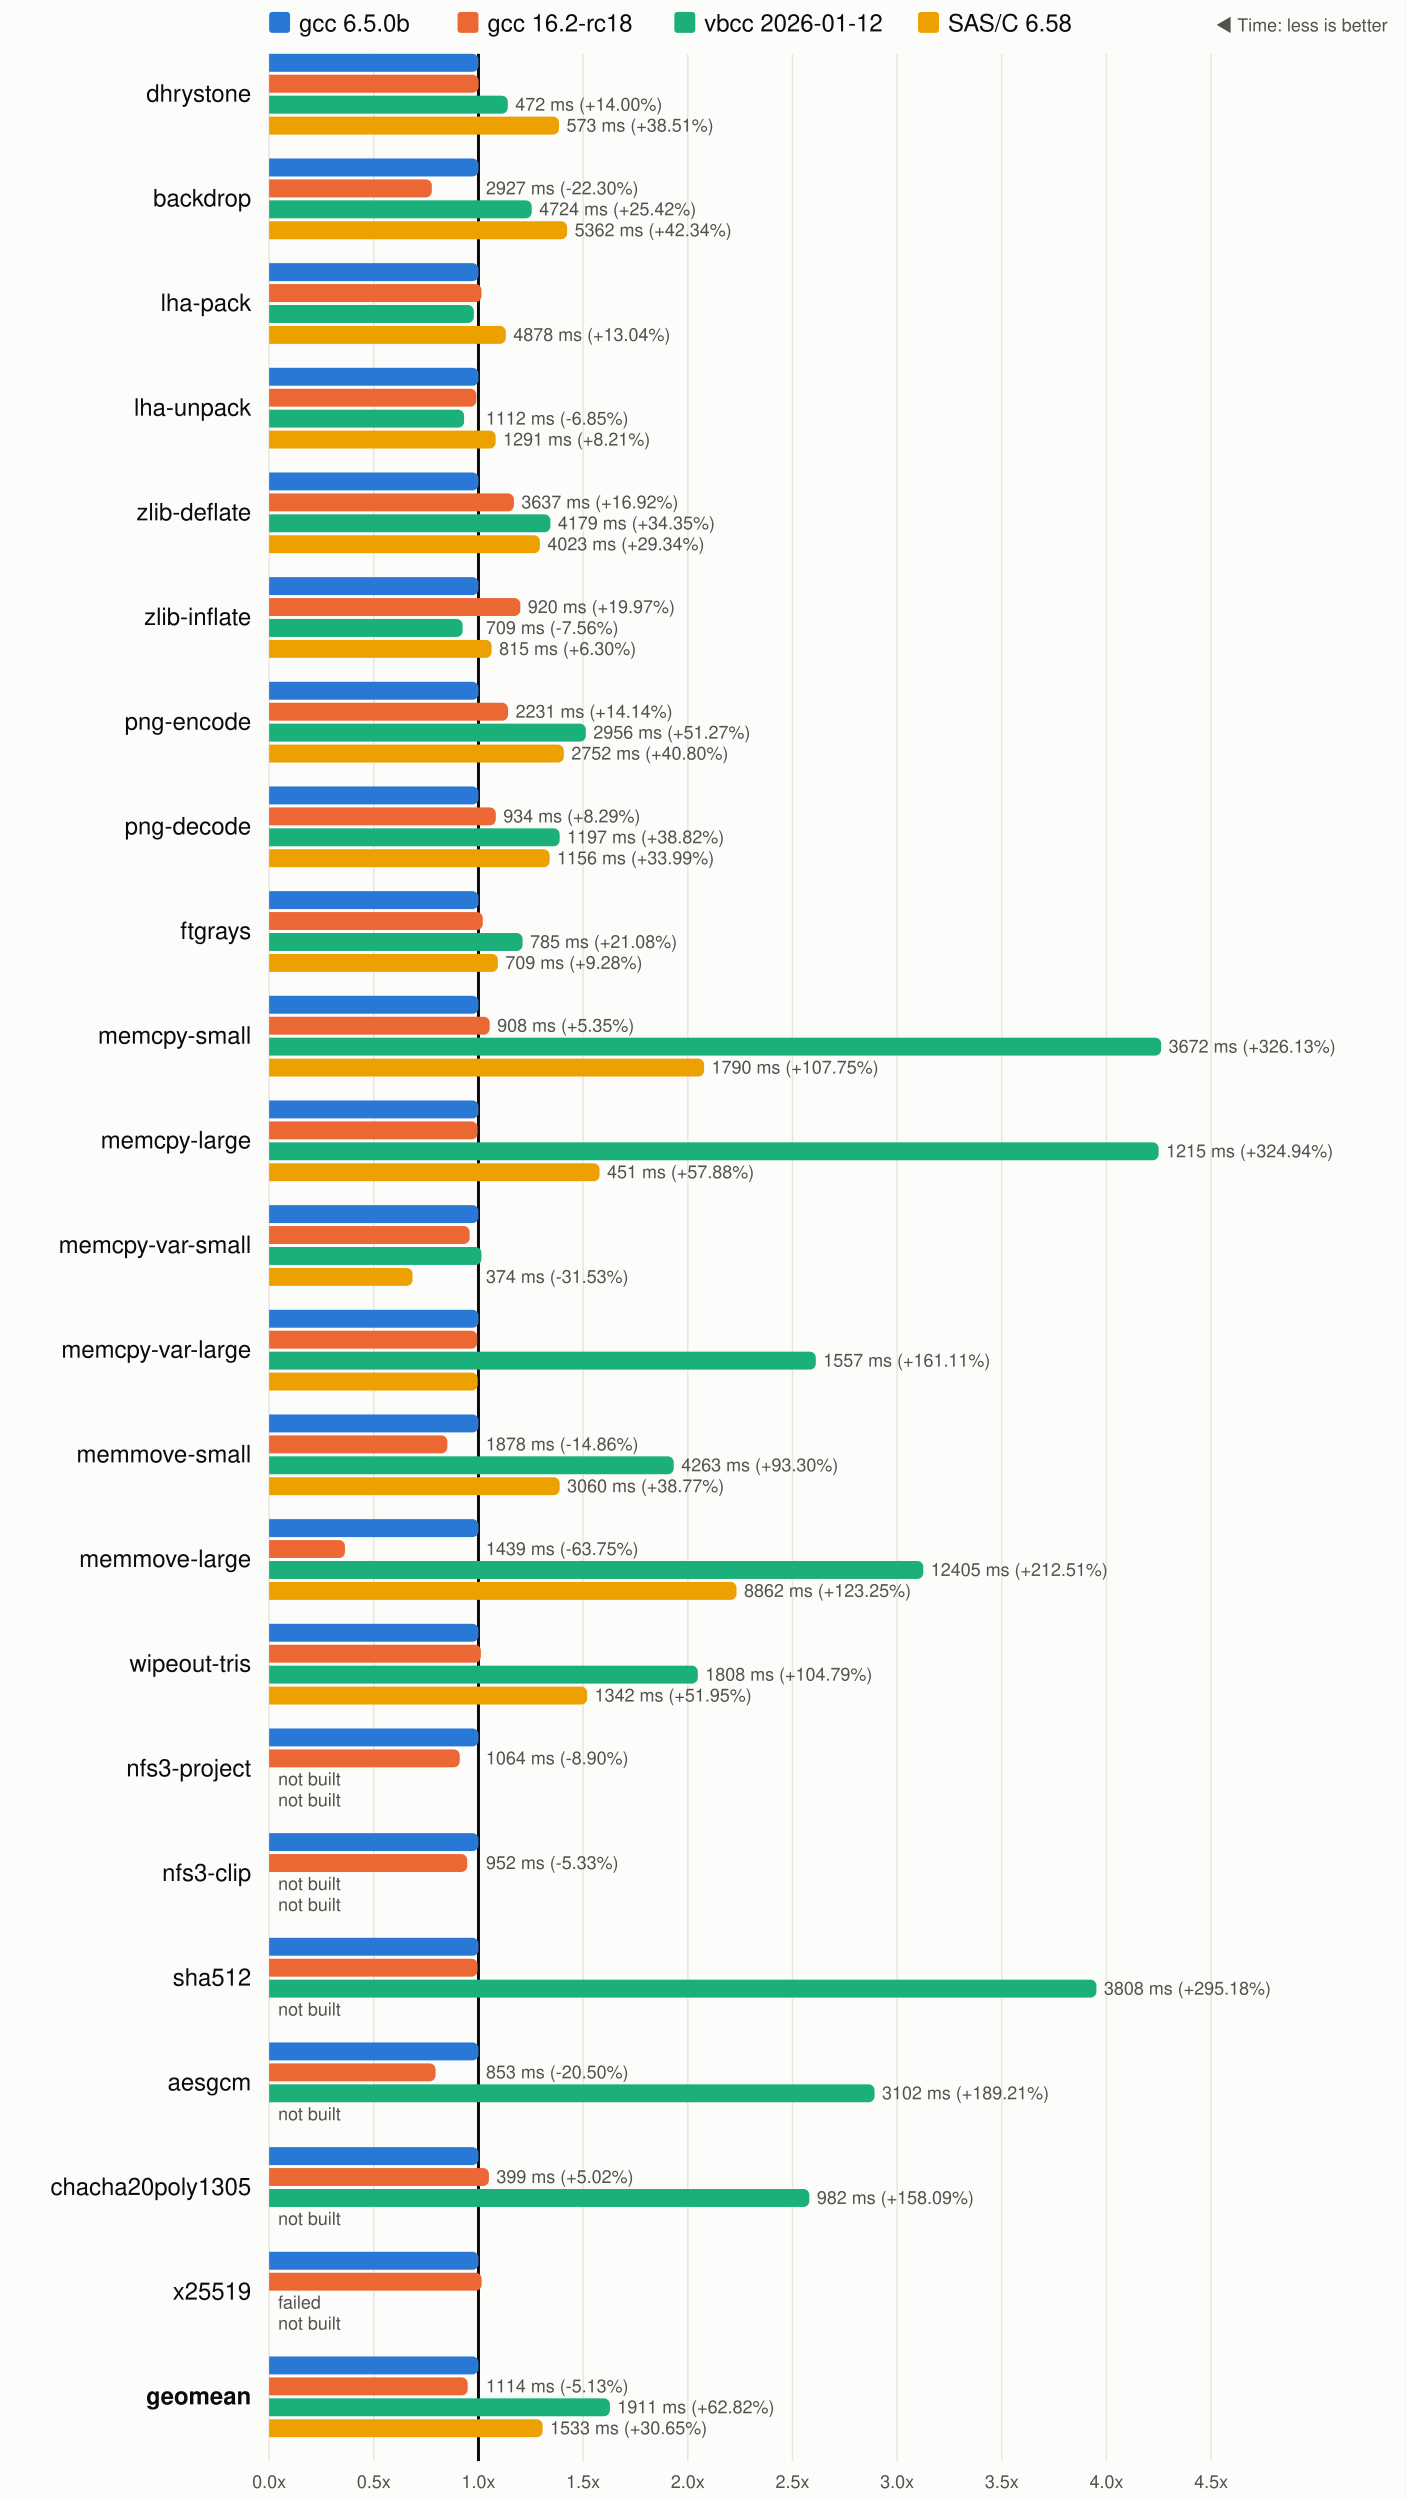
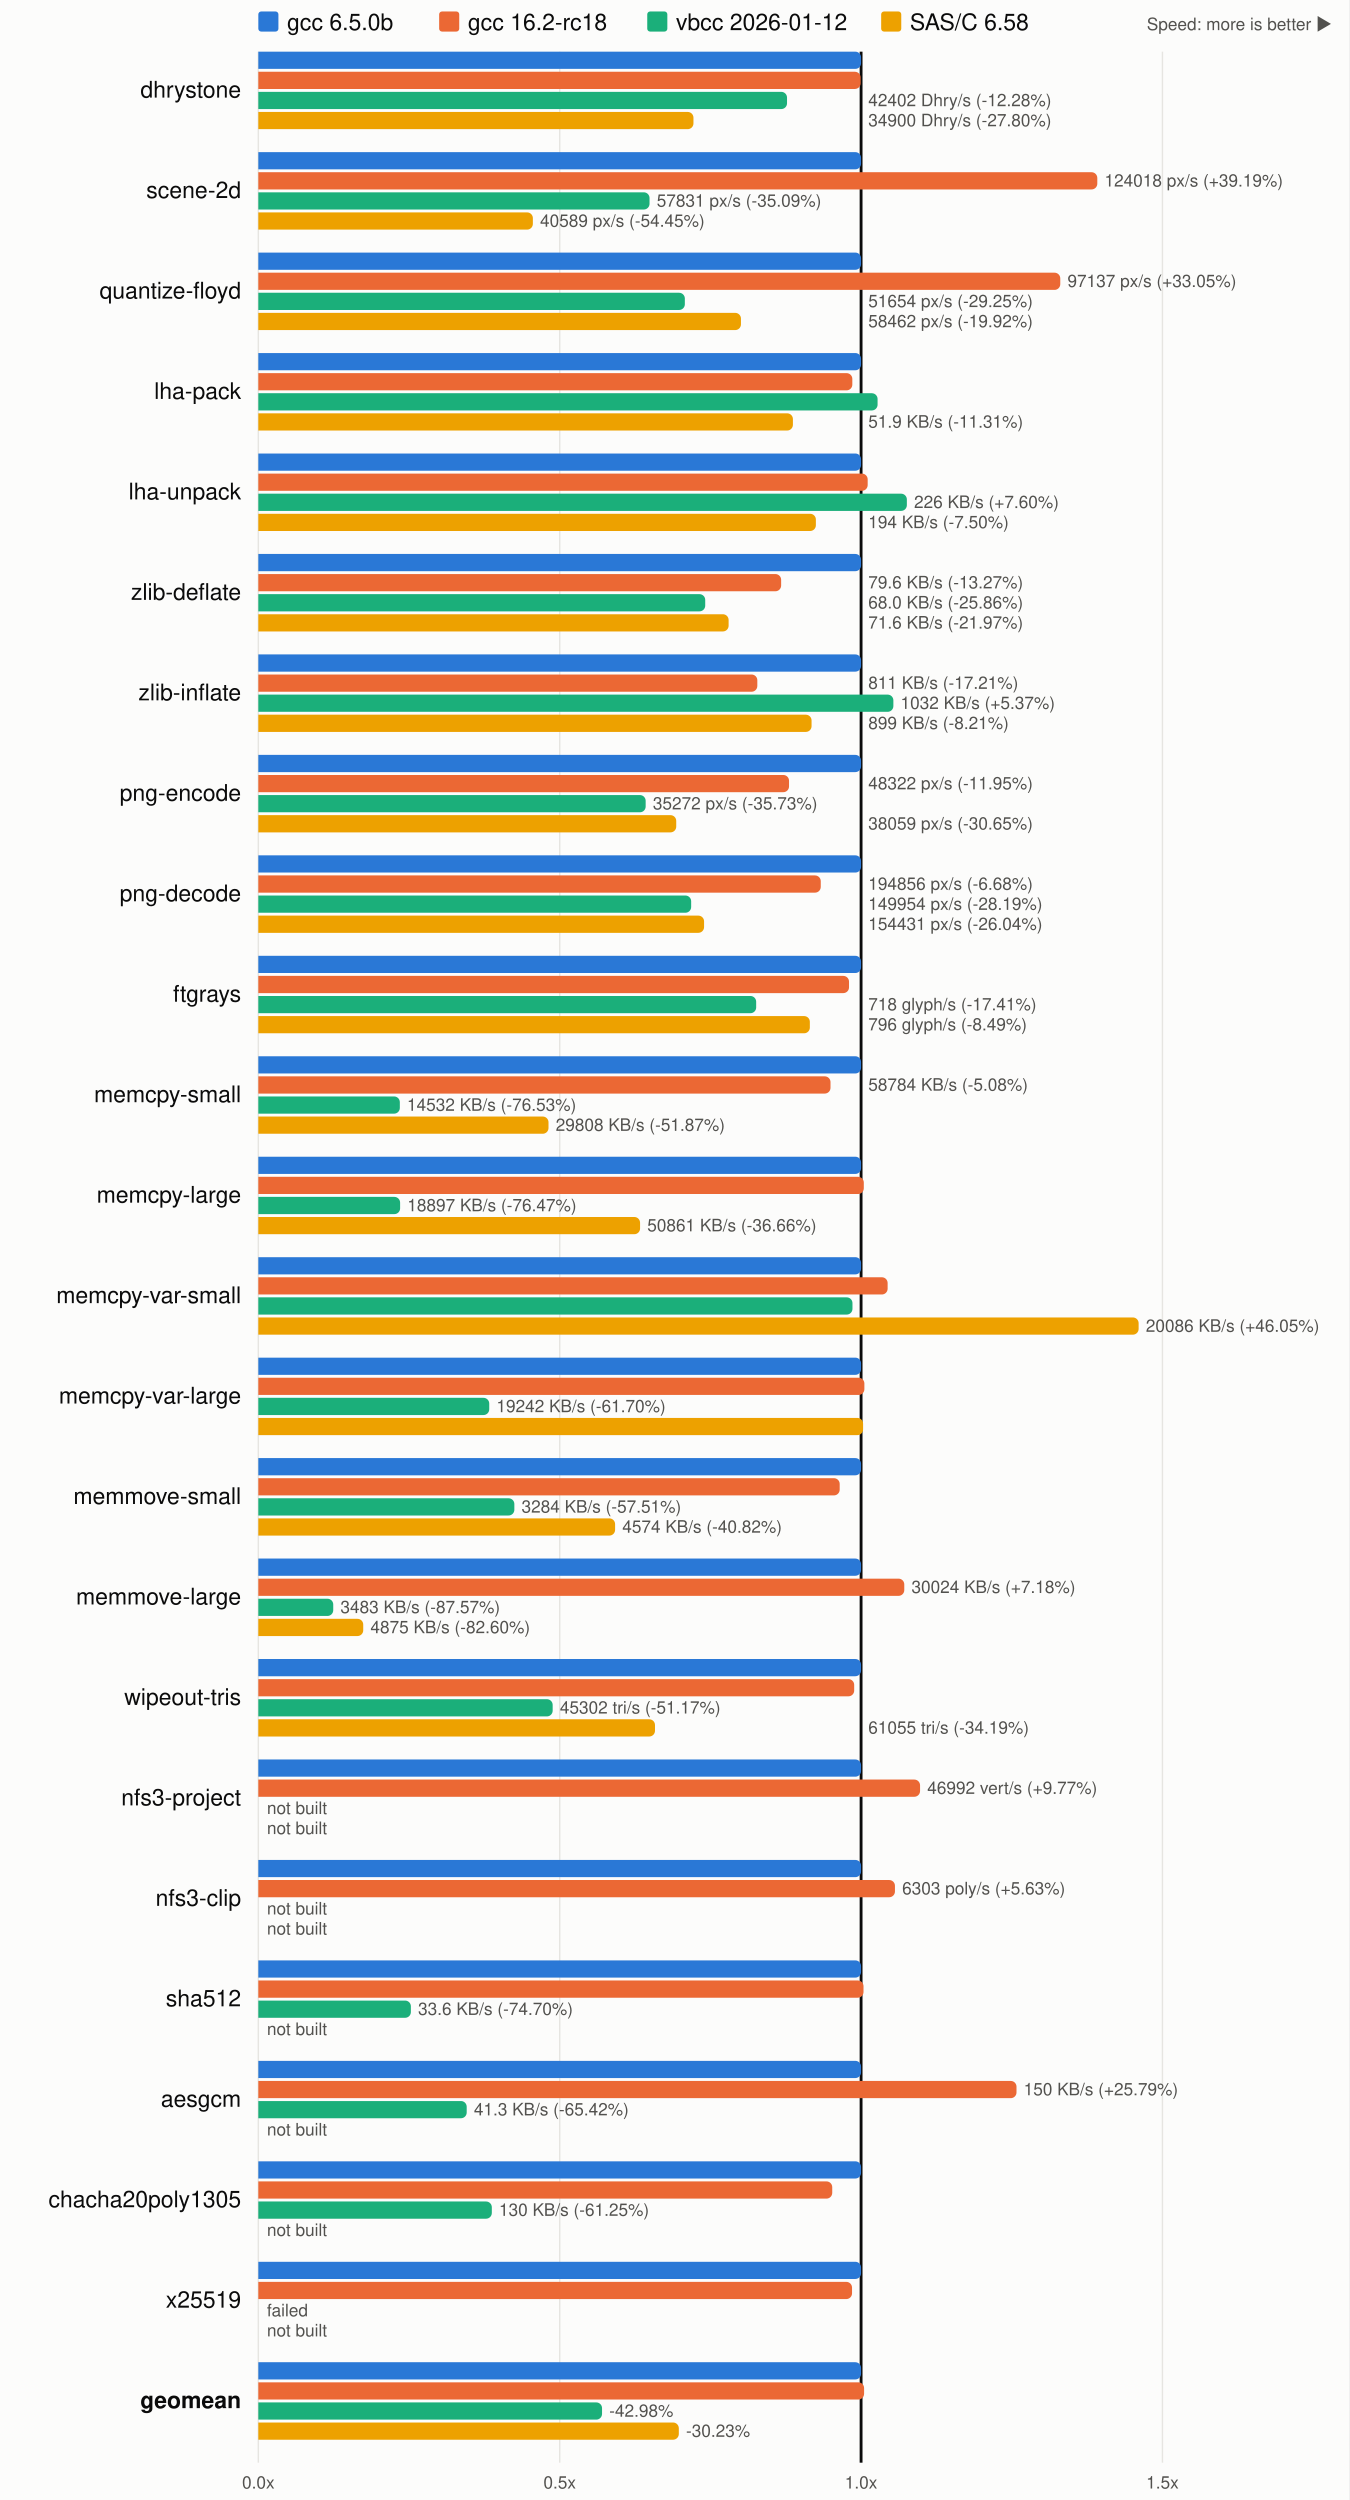
- <svg xmlns="http://www.w3.org/2000/svg" width="940" height="1672" viewBox="0 0 940 1672" role="img" aria-label="m68k compilers on benchwork-040, time relative to gcc 6.5.0b">
+ <svg xmlns="http://www.w3.org/2000/svg" width="940" height="1742" viewBox="0 0 940 1742" role="img" aria-label="m68k compilers on benchwork-040, speed relative to gcc 6.5.0b">
  <style>.t{font-family:system-ui,-apple-system,'Segoe UI',Helvetica,Arial,sans-serif;font-size:12px;fill:#0b0b0b}.t.muted{fill:#52514e}.t.big{font-size:16px}.t.name{font-weight:600}.t.axis{fill:#52514e;font-size:12px}.grid{stroke:#e6e5e1;stroke-width:1}.ref{stroke:#0b0b0b;stroke-width:2}.bg{fill:#fcfcfb}.ring{stroke:#fcfcfb;stroke-width:2}.dot{fill:#0b0b0b}.s0{fill:#2a78d6}.k0{stroke:#2a78d6}.s1{fill:#eb6834}.k1{stroke:#eb6834}.s2{fill:#1baf7a}.k2{stroke:#1baf7a}.s3{fill:#eda100}.k3{stroke:#eda100}@media(prefers-color-scheme:dark){.t{fill:#ffffff}.t.muted{fill:#c3c2b7}.t.axis{fill:#c3c2b7}.grid{stroke:#333331}.ref{stroke:#ffffff}.bg{fill:#1a1a19}.ring{stroke:#1a1a19}.dot{fill:#ffffff}.s0{fill:#3987e5}.k0{stroke:#3987e5}.s1{fill:#d95926}.k1{stroke:#d95926}.s2{fill:#199e70}.k2{stroke:#199e70}.s3{fill:#c98500}.k3{stroke:#c98500}}</style>
-   <rect class="bg" width="940" height="1672" />
-   <text class="t muted" x="928" y="21" text-anchor="end">◀ Time: less is better</text>
+   <rect class="bg" width="940" height="1742" />
+   <text class="t muted" x="928" y="21" text-anchor="end">Speed: more is better ▶</text>
  <rect class="s0" x="180" y="8" width="14" height="14" rx="2" />
  <text class="t big" x="200" y="21">gcc 6.5.0b</text>
  <rect class="s1" x="306" y="8" width="14" height="14" rx="2" />
  <text class="t big" x="326" y="21">gcc 16.2-rc18</text>
  <rect class="s2" x="451" y="8" width="14" height="14" rx="2" />
  <text class="t big" x="471" y="21">vbcc 2026-01-12</text>
  <rect class="s3" x="614" y="8" width="14" height="14" rx="2" />
  <text class="t big" x="634" y="21">SAS/C 6.58</text>
-   <line class="grid" x1="180.0" y1="36" x2="180.0" y2="1646" />
-   <text class="t axis" x="180.0" y="1664" text-anchor="middle">0.0x</text>
-   <line class="grid" x1="250.0" y1="36" x2="250.0" y2="1646" />
-   <text class="t axis" x="250.0" y="1664" text-anchor="middle">0.5x</text>
-   <line class="ref" x1="320.0" y1="36" x2="320.0" y2="1646" />
-   <text class="t axis" x="320.0" y="1664" text-anchor="middle">1.0x</text>
-   <line class="grid" x1="390.0" y1="36" x2="390.0" y2="1646" />
-   <text class="t axis" x="390.0" y="1664" text-anchor="middle">1.5x</text>
-   <line class="grid" x1="460.0" y1="36" x2="460.0" y2="1646" />
-   <text class="t axis" x="460.0" y="1664" text-anchor="middle">2.0x</text>
-   <line class="grid" x1="530.0" y1="36" x2="530.0" y2="1646" />
-   <text class="t axis" x="530.0" y="1664" text-anchor="middle">2.5x</text>
-   <line class="grid" x1="600.0" y1="36" x2="600.0" y2="1646" />
-   <text class="t axis" x="600.0" y="1664" text-anchor="middle">3.0x</text>
-   <line class="grid" x1="670.0" y1="36" x2="670.0" y2="1646" />
-   <text class="t axis" x="670.0" y="1664" text-anchor="middle">3.5x</text>
-   <line class="grid" x1="740.0" y1="36" x2="740.0" y2="1646" />
-   <text class="t axis" x="740.0" y="1664" text-anchor="middle">4.0x</text>
-   <line class="grid" x1="810.0" y1="36" x2="810.0" y2="1646" />
-   <text class="t axis" x="810.0" y="1664" text-anchor="middle">4.5x</text>
+   <line class="grid" x1="180.0" y1="36" x2="180.0" y2="1716" />
+   <text class="t axis" x="180.0" y="1734" text-anchor="middle">0.0x</text>
+   <line class="grid" x1="390.0" y1="36" x2="390.0" y2="1716" />
+   <text class="t axis" x="390.0" y="1734" text-anchor="middle">0.5x</text>
+   <line class="ref" x1="600.0" y1="36" x2="600.0" y2="1716" />
+   <text class="t axis" x="600.0" y="1734" text-anchor="middle">1.0x</text>
+   <line class="grid" x1="810.0" y1="36" x2="810.0" y2="1716" />
+   <text class="t axis" x="810.0" y="1734" text-anchor="middle">1.5x</text>
  <text class="t big" x="168" y="68.0" text-anchor="end">dhrystone</text>
-   <path class="s0" d="M180,36 h136.0 a4,4 0 0 1 4,4 v4 a4,4 0 0 1 -4,4 h-136.0 z" />
-   <path class="s1" d="M180,50 h136.1 a4,4 0 0 1 4,4 v4 a4,4 0 0 1 -4,4 h-136.1 z" />
-   <path class="s2" d="M180,64 h155.6 a4,4 0 0 1 4,4 v4 a4,4 0 0 1 -4,4 h-155.6 z" />
-   <text class="t muted" x="344.6" y="74">472 ms (+14.00%)</text>
-   <path class="s3" d="M180,78 h189.9 a4,4 0 0 1 4,4 v4 a4,4 0 0 1 -4,4 h-189.9 z" />
-   <text class="t muted" x="378.9" y="88">573 ms (+38.51%)</text>
-   <text class="t big" x="168" y="138.0" text-anchor="end">backdrop</text>
-   <path class="s0" d="M180,106 h136.0 a4,4 0 0 1 4,4 v4 a4,4 0 0 1 -4,4 h-136.0 z" />
-   <path class="s1" d="M180,120 h104.8 a4,4 0 0 1 4,4 v4 a4,4 0 0 1 -4,4 h-104.8 z" />
-   <text class="t muted" x="325.0" y="130">2927 ms (-22.30%)</text>
-   <path class="s2" d="M180,134 h171.6 a4,4 0 0 1 4,4 v4 a4,4 0 0 1 -4,4 h-171.6 z" />
-   <text class="t muted" x="360.6" y="144">4724 ms (+25.42%)</text>
-   <path class="s3" d="M180,148 h195.3 a4,4 0 0 1 4,4 v4 a4,4 0 0 1 -4,4 h-195.3 z" />
-   <text class="t muted" x="384.3" y="158">5362 ms (+42.34%)</text>
-   <text class="t big" x="168" y="208.0" text-anchor="end">lha-pack</text>
-   <path class="s0" d="M180,176 h136.0 a4,4 0 0 1 4,4 v4 a4,4 0 0 1 -4,4 h-136.0 z" />
-   <path class="s1" d="M180,190 h138.0 a4,4 0 0 1 4,4 v4 a4,4 0 0 1 -4,4 h-138.0 z" />
-   <path class="s2" d="M180,204 h132.9 a4,4 0 0 1 4,4 v4 a4,4 0 0 1 -4,4 h-132.9 z" />
-   <path class="s3" d="M180,218 h154.3 a4,4 0 0 1 4,4 v4 a4,4 0 0 1 -4,4 h-154.3 z" />
-   <text class="t muted" x="343.3" y="228">4878 ms (+13.04%)</text>
-   <text class="t big" x="168" y="278.0" text-anchor="end">lha-unpack</text>
-   <path class="s0" d="M180,246 h136.0 a4,4 0 0 1 4,4 v4 a4,4 0 0 1 -4,4 h-136.0 z" />
-   <path class="s1" d="M180,260 h134.6 a4,4 0 0 1 4,4 v4 a4,4 0 0 1 -4,4 h-134.6 z" />
-   <path class="s2" d="M180,274 h126.4 a4,4 0 0 1 4,4 v4 a4,4 0 0 1 -4,4 h-126.4 z" />
-   <text class="t muted" x="325.0" y="284">1112 ms (-6.85%)</text>
-   <path class="s3" d="M180,288 h147.5 a4,4 0 0 1 4,4 v4 a4,4 0 0 1 -4,4 h-147.5 z" />
-   <text class="t muted" x="336.5" y="298">1291 ms (+8.21%)</text>
-   <text class="t big" x="168" y="348.0" text-anchor="end">zlib-deflate</text>
-   <path class="s0" d="M180,316 h136.0 a4,4 0 0 1 4,4 v4 a4,4 0 0 1 -4,4 h-136.0 z" />
-   <path class="s1" d="M180,330 h159.7 a4,4 0 0 1 4,4 v4 a4,4 0 0 1 -4,4 h-159.7 z" />
-   <text class="t muted" x="348.7" y="340">3637 ms (+16.92%)</text>
-   <path class="s2" d="M180,344 h184.1 a4,4 0 0 1 4,4 v4 a4,4 0 0 1 -4,4 h-184.1 z" />
-   <text class="t muted" x="373.1" y="354">4179 ms (+34.35%)</text>
-   <path class="s3" d="M180,358 h177.1 a4,4 0 0 1 4,4 v4 a4,4 0 0 1 -4,4 h-177.1 z" />
-   <text class="t muted" x="366.1" y="368">4023 ms (+29.34%)</text>
-   <text class="t big" x="168" y="418.0" text-anchor="end">zlib-inflate</text>
-   <path class="s0" d="M180,386 h136.0 a4,4 0 0 1 4,4 v4 a4,4 0 0 1 -4,4 h-136.0 z" />
-   <path class="s1" d="M180,400 h164.0 a4,4 0 0 1 4,4 v4 a4,4 0 0 1 -4,4 h-164.0 z" />
-   <text class="t muted" x="353.0" y="410">920 ms (+19.97%)</text>
-   <path class="s2" d="M180,414 h125.4 a4,4 0 0 1 4,4 v4 a4,4 0 0 1 -4,4 h-125.4 z" />
-   <text class="t muted" x="325.0" y="424">709 ms (-7.56%)</text>
-   <path class="s3" d="M180,428 h144.8 a4,4 0 0 1 4,4 v4 a4,4 0 0 1 -4,4 h-144.8 z" />
-   <text class="t muted" x="333.8" y="438">815 ms (+6.30%)</text>
-   <text class="t big" x="168" y="488.0" text-anchor="end">png-encode</text>
-   <path class="s0" d="M180,456 h136.0 a4,4 0 0 1 4,4 v4 a4,4 0 0 1 -4,4 h-136.0 z" />
-   <path class="s1" d="M180,470 h155.8 a4,4 0 0 1 4,4 v4 a4,4 0 0 1 -4,4 h-155.8 z" />
-   <text class="t muted" x="344.8" y="480">2231 ms (+14.14%)</text>
-   <path class="s2" d="M180,484 h207.8 a4,4 0 0 1 4,4 v4 a4,4 0 0 1 -4,4 h-207.8 z" />
-   <text class="t muted" x="396.8" y="494">2956 ms (+51.27%)</text>
-   <path class="s3" d="M180,498 h193.1 a4,4 0 0 1 4,4 v4 a4,4 0 0 1 -4,4 h-193.1 z" />
-   <text class="t muted" x="382.1" y="508">2752 ms (+40.80%)</text>
-   <text class="t big" x="168" y="558.0" text-anchor="end">png-decode</text>
-   <path class="s0" d="M180,526 h136.0 a4,4 0 0 1 4,4 v4 a4,4 0 0 1 -4,4 h-136.0 z" />
-   <path class="s1" d="M180,540 h147.6 a4,4 0 0 1 4,4 v4 a4,4 0 0 1 -4,4 h-147.6 z" />
-   <text class="t muted" x="336.6" y="550">934 ms (+8.29%)</text>
-   <path class="s2" d="M180,554 h190.3 a4,4 0 0 1 4,4 v4 a4,4 0 0 1 -4,4 h-190.3 z" />
-   <text class="t muted" x="379.3" y="564">1197 ms (+38.82%)</text>
-   <path class="s3" d="M180,568 h183.6 a4,4 0 0 1 4,4 v4 a4,4 0 0 1 -4,4 h-183.6 z" />
-   <text class="t muted" x="372.6" y="578">1156 ms (+33.99%)</text>
-   <text class="t big" x="168" y="628.0" text-anchor="end">ftgrays</text>
-   <path class="s0" d="M180,596 h136.0 a4,4 0 0 1 4,4 v4 a4,4 0 0 1 -4,4 h-136.0 z" />
-   <path class="s1" d="M180,610 h138.9 a4,4 0 0 1 4,4 v4 a4,4 0 0 1 -4,4 h-138.9 z" />
-   <path class="s2" d="M180,624 h165.5 a4,4 0 0 1 4,4 v4 a4,4 0 0 1 -4,4 h-165.5 z" />
-   <text class="t muted" x="354.5" y="634">785 ms (+21.08%)</text>
-   <path class="s3" d="M180,638 h149.0 a4,4 0 0 1 4,4 v4 a4,4 0 0 1 -4,4 h-149.0 z" />
-   <text class="t muted" x="338.0" y="648">709 ms (+9.28%)</text>
-   <text class="t big" x="168" y="698.0" text-anchor="end">memcpy-small</text>
-   <path class="s0" d="M180,666 h136.0 a4,4 0 0 1 4,4 v4 a4,4 0 0 1 -4,4 h-136.0 z" />
-   <path class="s1" d="M180,680 h143.5 a4,4 0 0 1 4,4 v4 a4,4 0 0 1 -4,4 h-143.5 z" />
-   <text class="t muted" x="332.5" y="690">908 ms (+5.35%)</text>
-   <path class="s2" d="M180,694 h592.6 a4,4 0 0 1 4,4 v4 a4,4 0 0 1 -4,4 h-592.6 z" />
-   <text class="t muted" x="781.6" y="704">3672 ms (+326.13%)</text>
-   <path class="s3" d="M180,708 h286.9 a4,4 0 0 1 4,4 v4 a4,4 0 0 1 -4,4 h-286.9 z" />
-   <text class="t muted" x="475.9" y="718">1790 ms (+107.75%)</text>
-   <text class="t big" x="168" y="768.0" text-anchor="end">memcpy-large</text>
-   <path class="s0" d="M180,736 h136.0 a4,4 0 0 1 4,4 v4 a4,4 0 0 1 -4,4 h-136.0 z" />
-   <path class="s1" d="M180,750 h135.4 a4,4 0 0 1 4,4 v4 a4,4 0 0 1 -4,4 h-135.4 z" />
-   <path class="s2" d="M180,764 h590.9 a4,4 0 0 1 4,4 v4 a4,4 0 0 1 -4,4 h-590.9 z" />
-   <text class="t muted" x="779.9" y="774">1215 ms (+324.94%)</text>
-   <path class="s3" d="M180,778 h217.0 a4,4 0 0 1 4,4 v4 a4,4 0 0 1 -4,4 h-217.0 z" />
-   <text class="t muted" x="406.0" y="788">451 ms (+57.88%)</text>
-   <text class="t big" x="168" y="838.0" text-anchor="end">memcpy-var-small</text>
-   <path class="s0" d="M180,806 h136.0 a4,4 0 0 1 4,4 v4 a4,4 0 0 1 -4,4 h-136.0 z" />
-   <path class="s1" d="M180,820 h130.1 a4,4 0 0 1 4,4 v4 a4,4 0 0 1 -4,4 h-130.1 z" />
-   <path class="s2" d="M180,834 h138.0 a4,4 0 0 1 4,4 v4 a4,4 0 0 1 -4,4 h-138.0 z" />
-   <path class="s3" d="M180,848 h91.9 a4,4 0 0 1 4,4 v4 a4,4 0 0 1 -4,4 h-91.9 z" />
-   <text class="t muted" x="325.0" y="858">374 ms (-31.53%)</text>
-   <text class="t big" x="168" y="908.0" text-anchor="end">memcpy-var-large</text>
-   <path class="s0" d="M180,876 h136.0 a4,4 0 0 1 4,4 v4 a4,4 0 0 1 -4,4 h-136.0 z" />
-   <path class="s1" d="M180,890 h135.2 a4,4 0 0 1 4,4 v4 a4,4 0 0 1 -4,4 h-135.2 z" />
-   <path class="s2" d="M180,904 h361.6 a4,4 0 0 1 4,4 v4 a4,4 0 0 1 -4,4 h-361.6 z" />
-   <text class="t muted" x="550.6" y="914">1557 ms (+161.11%)</text>
-   <path class="s3" d="M180,918 h135.5 a4,4 0 0 1 4,4 v4 a4,4 0 0 1 -4,4 h-135.5 z" />
-   <text class="t big" x="168" y="978.0" text-anchor="end">memmove-small</text>
-   <path class="s0" d="M180,946 h136.0 a4,4 0 0 1 4,4 v4 a4,4 0 0 1 -4,4 h-136.0 z" />
-   <path class="s1" d="M180,960 h115.2 a4,4 0 0 1 4,4 v4 a4,4 0 0 1 -4,4 h-115.2 z" />
-   <text class="t muted" x="325.0" y="970">1878 ms (-14.86%)</text>
-   <path class="s2" d="M180,974 h266.6 a4,4 0 0 1 4,4 v4 a4,4 0 0 1 -4,4 h-266.6 z" />
-   <text class="t muted" x="455.6" y="984">4263 ms (+93.30%)</text>
-   <path class="s3" d="M180,988 h190.3 a4,4 0 0 1 4,4 v4 a4,4 0 0 1 -4,4 h-190.3 z" />
-   <text class="t muted" x="379.3" y="998">3060 ms (+38.77%)</text>
-   <text class="t big" x="168" y="1048.0" text-anchor="end">memmove-large</text>
-   <path class="s0" d="M180,1016 h136.0 a4,4 0 0 1 4,4 v4 a4,4 0 0 1 -4,4 h-136.0 z" />
-   <path class="s1" d="M180,1030 h46.7 a4,4 0 0 1 4,4 v4 a4,4 0 0 1 -4,4 h-46.7 z" />
-   <text class="t muted" x="325.0" y="1040">1439 ms (-63.75%)</text>
-   <path class="s2" d="M180,1044 h433.5 a4,4 0 0 1 4,4 v4 a4,4 0 0 1 -4,4 h-433.5 z" />
-   <text class="t muted" x="622.5" y="1054">12405 ms (+212.51%)</text>
-   <path class="s3" d="M180,1058 h308.6 a4,4 0 0 1 4,4 v4 a4,4 0 0 1 -4,4 h-308.6 z" />
-   <text class="t muted" x="497.6" y="1068">8862 ms (+123.25%)</text>
-   <text class="t big" x="168" y="1118.0" text-anchor="end">wipeout-tris</text>
-   <path class="s0" d="M180,1086 h136.0 a4,4 0 0 1 4,4 v4 a4,4 0 0 1 -4,4 h-136.0 z" />
-   <path class="s1" d="M180,1100 h137.6 a4,4 0 0 1 4,4 v4 a4,4 0 0 1 -4,4 h-137.6 z" />
-   <path class="s2" d="M180,1114 h282.7 a4,4 0 0 1 4,4 v4 a4,4 0 0 1 -4,4 h-282.7 z" />
-   <text class="t muted" x="471.7" y="1124">1808 ms (+104.79%)</text>
-   <path class="s3" d="M180,1128 h208.7 a4,4 0 0 1 4,4 v4 a4,4 0 0 1 -4,4 h-208.7 z" />
-   <text class="t muted" x="397.7" y="1138">1342 ms (+51.95%)</text>
-   <text class="t big" x="168" y="1188.0" text-anchor="end">nfs3-project</text>
-   <path class="s0" d="M180,1156 h136.0 a4,4 0 0 1 4,4 v4 a4,4 0 0 1 -4,4 h-136.0 z" />
-   <path class="s1" d="M180,1170 h123.5 a4,4 0 0 1 4,4 v4 a4,4 0 0 1 -4,4 h-123.5 z" />
-   <text class="t muted" x="325.0" y="1180">1064 ms (-8.90%)</text>
-   <text class="t muted" x="186" y="1194">not built</text>
-   <text class="t muted" x="186" y="1208">not built</text>
-   <text class="t big" x="168" y="1258.0" text-anchor="end">nfs3-clip</text>
-   <path class="s0" d="M180,1226 h136.0 a4,4 0 0 1 4,4 v4 a4,4 0 0 1 -4,4 h-136.0 z" />
-   <path class="s1" d="M180,1240 h128.5 a4,4 0 0 1 4,4 v4 a4,4 0 0 1 -4,4 h-128.5 z" />
-   <text class="t muted" x="325.0" y="1250">952 ms (-5.33%)</text>
+   <path class="s0" d="M180,36 h416.0 a4,4 0 0 1 4,4 v4 a4,4 0 0 1 -4,4 h-416.0 z" />
+   <path class="s1" d="M180,50 h415.7 a4,4 0 0 1 4,4 v4 a4,4 0 0 1 -4,4 h-415.7 z" />
+   <path class="s2" d="M180,64 h364.4 a4,4 0 0 1 4,4 v4 a4,4 0 0 1 -4,4 h-364.4 z" />
+   <text class="t muted" x="605.0" y="74">42402 Dhry/s (-12.28%)</text>
+   <path class="s3" d="M180,78 h299.2 a4,4 0 0 1 4,4 v4 a4,4 0 0 1 -4,4 h-299.2 z" />
+   <text class="t muted" x="605.0" y="88">34900 Dhry/s (-27.80%)</text>
+   <text class="t big" x="168" y="138.0" text-anchor="end">scene-2d</text>
+   <path class="s0" d="M180,106 h416.0 a4,4 0 0 1 4,4 v4 a4,4 0 0 1 -4,4 h-416.0 z" />
+   <path class="s1" d="M180,120 h580.6 a4,4 0 0 1 4,4 v4 a4,4 0 0 1 -4,4 h-580.6 z" />
+   <text class="t muted" x="769.6" y="130">124018 px/s (+39.19%)</text>
+   <path class="s2" d="M180,134 h268.6 a4,4 0 0 1 4,4 v4 a4,4 0 0 1 -4,4 h-268.6 z" />
+   <text class="t muted" x="457.6" y="144">57831 px/s (-35.09%)</text>
+   <path class="s3" d="M180,148 h187.3 a4,4 0 0 1 4,4 v4 a4,4 0 0 1 -4,4 h-187.3 z" />
+   <text class="t muted" x="376.3" y="158">40589 px/s (-54.45%)</text>
+   <text class="t big" x="168" y="208.0" text-anchor="end">quantize-floyd</text>
+   <path class="s0" d="M180,176 h416.0 a4,4 0 0 1 4,4 v4 a4,4 0 0 1 -4,4 h-416.0 z" />
+   <path class="s1" d="M180,190 h554.8 a4,4 0 0 1 4,4 v4 a4,4 0 0 1 -4,4 h-554.8 z" />
+   <text class="t muted" x="743.8" y="200">97137 px/s (+33.05%)</text>
+   <path class="s2" d="M180,204 h293.2 a4,4 0 0 1 4,4 v4 a4,4 0 0 1 -4,4 h-293.2 z" />
+   <text class="t muted" x="605.0" y="214">51654 px/s (-29.25%)</text>
+   <path class="s3" d="M180,218 h332.3 a4,4 0 0 1 4,4 v4 a4,4 0 0 1 -4,4 h-332.3 z" />
+   <text class="t muted" x="605.0" y="228">58462 px/s (-19.92%)</text>
+   <text class="t big" x="168" y="278.0" text-anchor="end">lha-pack</text>
+   <path class="s0" d="M180,246 h416.0 a4,4 0 0 1 4,4 v4 a4,4 0 0 1 -4,4 h-416.0 z" />
+   <path class="s1" d="M180,260 h409.9 a4,4 0 0 1 4,4 v4 a4,4 0 0 1 -4,4 h-409.9 z" />
+   <path class="s2" d="M180,274 h427.5 a4,4 0 0 1 4,4 v4 a4,4 0 0 1 -4,4 h-427.5 z" />
+   <path class="s3" d="M180,288 h368.5 a4,4 0 0 1 4,4 v4 a4,4 0 0 1 -4,4 h-368.5 z" />
+   <text class="t muted" x="605.0" y="298">51.9 KB/s (-11.31%)</text>
+   <text class="t big" x="168" y="348.0" text-anchor="end">lha-unpack</text>
+   <path class="s0" d="M180,316 h416.0 a4,4 0 0 1 4,4 v4 a4,4 0 0 1 -4,4 h-416.0 z" />
+   <path class="s1" d="M180,330 h420.6 a4,4 0 0 1 4,4 v4 a4,4 0 0 1 -4,4 h-420.6 z" />
+   <path class="s2" d="M180,344 h447.9 a4,4 0 0 1 4,4 v4 a4,4 0 0 1 -4,4 h-447.9 z" />
+   <text class="t muted" x="636.9" y="354">226 KB/s (+7.60%)</text>
+   <path class="s3" d="M180,358 h384.5 a4,4 0 0 1 4,4 v4 a4,4 0 0 1 -4,4 h-384.5 z" />
+   <text class="t muted" x="605.0" y="368">194 KB/s (-7.50%)</text>
+   <text class="t big" x="168" y="418.0" text-anchor="end">zlib-deflate</text>
+   <path class="s0" d="M180,386 h416.0 a4,4 0 0 1 4,4 v4 a4,4 0 0 1 -4,4 h-416.0 z" />
+   <path class="s1" d="M180,400 h360.3 a4,4 0 0 1 4,4 v4 a4,4 0 0 1 -4,4 h-360.3 z" />
+   <text class="t muted" x="605.0" y="410">79.6 KB/s (-13.27%)</text>
+   <path class="s2" d="M180,414 h307.4 a4,4 0 0 1 4,4 v4 a4,4 0 0 1 -4,4 h-307.4 z" />
+   <text class="t muted" x="605.0" y="424">68.0 KB/s (-25.86%)</text>
+   <path class="s3" d="M180,428 h323.7 a4,4 0 0 1 4,4 v4 a4,4 0 0 1 -4,4 h-323.7 z" />
+   <text class="t muted" x="605.0" y="438">71.6 KB/s (-21.97%)</text>
+   <text class="t big" x="168" y="488.0" text-anchor="end">zlib-inflate</text>
+   <path class="s0" d="M180,456 h416.0 a4,4 0 0 1 4,4 v4 a4,4 0 0 1 -4,4 h-416.0 z" />
+   <path class="s1" d="M180,470 h343.7 a4,4 0 0 1 4,4 v4 a4,4 0 0 1 -4,4 h-343.7 z" />
+   <text class="t muted" x="605.0" y="480">811 KB/s (-17.21%)</text>
+   <path class="s2" d="M180,484 h438.5 a4,4 0 0 1 4,4 v4 a4,4 0 0 1 -4,4 h-438.5 z" />
+   <text class="t muted" x="627.5" y="494">1032 KB/s (+5.37%)</text>
+   <path class="s3" d="M180,498 h381.5 a4,4 0 0 1 4,4 v4 a4,4 0 0 1 -4,4 h-381.5 z" />
+   <text class="t muted" x="605.0" y="508">899 KB/s (-8.21%)</text>
+   <text class="t big" x="168" y="558.0" text-anchor="end">png-encode</text>
+   <path class="s0" d="M180,526 h416.0 a4,4 0 0 1 4,4 v4 a4,4 0 0 1 -4,4 h-416.0 z" />
+   <path class="s1" d="M180,540 h365.8 a4,4 0 0 1 4,4 v4 a4,4 0 0 1 -4,4 h-365.8 z" />
+   <text class="t muted" x="605.0" y="550">48322 px/s (-11.95%)</text>
+   <path class="s2" d="M180,554 h265.9 a4,4 0 0 1 4,4 v4 a4,4 0 0 1 -4,4 h-265.9 z" />
+   <text class="t muted" x="454.9" y="564">35272 px/s (-35.73%)</text>
+   <path class="s3" d="M180,568 h287.2 a4,4 0 0 1 4,4 v4 a4,4 0 0 1 -4,4 h-287.2 z" />
+   <text class="t muted" x="605.0" y="578">38059 px/s (-30.65%)</text>
+   <text class="t big" x="168" y="628.0" text-anchor="end">png-decode</text>
+   <path class="s0" d="M180,596 h416.0 a4,4 0 0 1 4,4 v4 a4,4 0 0 1 -4,4 h-416.0 z" />
+   <path class="s1" d="M180,610 h387.9 a4,4 0 0 1 4,4 v4 a4,4 0 0 1 -4,4 h-387.9 z" />
+   <text class="t muted" x="605.0" y="620">194856 px/s (-6.68%)</text>
+   <path class="s2" d="M180,624 h297.6 a4,4 0 0 1 4,4 v4 a4,4 0 0 1 -4,4 h-297.6 z" />
+   <text class="t muted" x="605.0" y="634">149954 px/s (-28.19%)</text>
+   <path class="s3" d="M180,638 h306.6 a4,4 0 0 1 4,4 v4 a4,4 0 0 1 -4,4 h-306.6 z" />
+   <text class="t muted" x="605.0" y="648">154431 px/s (-26.04%)</text>
+   <text class="t big" x="168" y="698.0" text-anchor="end">ftgrays</text>
+   <path class="s0" d="M180,666 h416.0 a4,4 0 0 1 4,4 v4 a4,4 0 0 1 -4,4 h-416.0 z" />
+   <path class="s1" d="M180,680 h407.6 a4,4 0 0 1 4,4 v4 a4,4 0 0 1 -4,4 h-407.6 z" />
+   <path class="s2" d="M180,694 h342.9 a4,4 0 0 1 4,4 v4 a4,4 0 0 1 -4,4 h-342.9 z" />
+   <text class="t muted" x="605.0" y="704">718 glyph/s (-17.41%)</text>
+   <path class="s3" d="M180,708 h380.3 a4,4 0 0 1 4,4 v4 a4,4 0 0 1 -4,4 h-380.3 z" />
+   <text class="t muted" x="605.0" y="718">796 glyph/s (-8.49%)</text>
+   <text class="t big" x="168" y="768.0" text-anchor="end">memcpy-small</text>
+   <path class="s0" d="M180,736 h416.0 a4,4 0 0 1 4,4 v4 a4,4 0 0 1 -4,4 h-416.0 z" />
+   <path class="s1" d="M180,750 h394.7 a4,4 0 0 1 4,4 v4 a4,4 0 0 1 -4,4 h-394.7 z" />
+   <text class="t muted" x="605.0" y="760">58784 KB/s (-5.08%)</text>
+   <path class="s2" d="M180,764 h94.6 a4,4 0 0 1 4,4 v4 a4,4 0 0 1 -4,4 h-94.6 z" />
+   <text class="t muted" x="283.6" y="774">14532 KB/s (-76.53%)</text>
+   <path class="s3" d="M180,778 h198.2 a4,4 0 0 1 4,4 v4 a4,4 0 0 1 -4,4 h-198.2 z" />
+   <text class="t muted" x="387.2" y="788">29808 KB/s (-51.87%)</text>
+   <text class="t big" x="168" y="838.0" text-anchor="end">memcpy-large</text>
+   <path class="s0" d="M180,806 h416.0 a4,4 0 0 1 4,4 v4 a4,4 0 0 1 -4,4 h-416.0 z" />
+   <path class="s1" d="M180,820 h417.9 a4,4 0 0 1 4,4 v4 a4,4 0 0 1 -4,4 h-417.9 z" />
+   <path class="s2" d="M180,834 h94.8 a4,4 0 0 1 4,4 v4 a4,4 0 0 1 -4,4 h-94.8 z" />
+   <text class="t muted" x="283.8" y="844">18897 KB/s (-76.47%)</text>
+   <path class="s3" d="M180,848 h262.0 a4,4 0 0 1 4,4 v4 a4,4 0 0 1 -4,4 h-262.0 z" />
+   <text class="t muted" x="451.0" y="858">50861 KB/s (-36.66%)</text>
+   <text class="t big" x="168" y="908.0" text-anchor="end">memcpy-var-small</text>
+   <path class="s0" d="M180,876 h416.0 a4,4 0 0 1 4,4 v4 a4,4 0 0 1 -4,4 h-416.0 z" />
+   <path class="s1" d="M180,890 h434.5 a4,4 0 0 1 4,4 v4 a4,4 0 0 1 -4,4 h-434.5 z" />
+   <path class="s2" d="M180,904 h410.0 a4,4 0 0 1 4,4 v4 a4,4 0 0 1 -4,4 h-410.0 z" />
+   <path class="s3" d="M180,918 h609.4 a4,4 0 0 1 4,4 v4 a4,4 0 0 1 -4,4 h-609.4 z" />
+   <text class="t muted" x="798.4" y="928">20086 KB/s (+46.05%)</text>
+   <text class="t big" x="168" y="978.0" text-anchor="end">memcpy-var-large</text>
+   <path class="s0" d="M180,946 h416.0 a4,4 0 0 1 4,4 v4 a4,4 0 0 1 -4,4 h-416.0 z" />
+   <path class="s1" d="M180,960 h418.3 a4,4 0 0 1 4,4 v4 a4,4 0 0 1 -4,4 h-418.3 z" />
+   <path class="s2" d="M180,974 h156.9 a4,4 0 0 1 4,4 v4 a4,4 0 0 1 -4,4 h-156.9 z" />
+   <text class="t muted" x="345.9" y="984">19242 KB/s (-61.70%)</text>
+   <path class="s3" d="M180,988 h417.4 a4,4 0 0 1 4,4 v4 a4,4 0 0 1 -4,4 h-417.4 z" />
+   <text class="t big" x="168" y="1048.0" text-anchor="end">memmove-small</text>
+   <path class="s0" d="M180,1016 h416.0 a4,4 0 0 1 4,4 v4 a4,4 0 0 1 -4,4 h-416.0 z" />
+   <path class="s1" d="M180,1030 h401.1 a4,4 0 0 1 4,4 v4 a4,4 0 0 1 -4,4 h-401.1 z" />
+   <path class="s2" d="M180,1044 h174.4 a4,4 0 0 1 4,4 v4 a4,4 0 0 1 -4,4 h-174.4 z" />
+   <text class="t muted" x="363.4" y="1054">3284 KB/s (-57.51%)</text>
+   <path class="s3" d="M180,1058 h244.6 a4,4 0 0 1 4,4 v4 a4,4 0 0 1 -4,4 h-244.6 z" />
+   <text class="t muted" x="433.6" y="1068">4574 KB/s (-40.82%)</text>
+   <text class="t big" x="168" y="1118.0" text-anchor="end">memmove-large</text>
+   <path class="s0" d="M180,1086 h416.0 a4,4 0 0 1 4,4 v4 a4,4 0 0 1 -4,4 h-416.0 z" />
+   <path class="s1" d="M180,1100 h446.1 a4,4 0 0 1 4,4 v4 a4,4 0 0 1 -4,4 h-446.1 z" />
+   <text class="t muted" x="635.1" y="1110">30024 KB/s (+7.18%)</text>
+   <path class="s2" d="M180,1114 h48.2 a4,4 0 0 1 4,4 v4 a4,4 0 0 1 -4,4 h-48.2 z" />
+   <text class="t muted" x="237.2" y="1124">3483 KB/s (-87.57%)</text>
+   <path class="s3" d="M180,1128 h69.1 a4,4 0 0 1 4,4 v4 a4,4 0 0 1 -4,4 h-69.1 z" />
+   <text class="t muted" x="258.1" y="1138">4875 KB/s (-82.60%)</text>
+   <text class="t big" x="168" y="1188.0" text-anchor="end">wipeout-tris</text>
+   <path class="s0" d="M180,1156 h416.0 a4,4 0 0 1 4,4 v4 a4,4 0 0 1 -4,4 h-416.0 z" />
+   <path class="s1" d="M180,1170 h411.2 a4,4 0 0 1 4,4 v4 a4,4 0 0 1 -4,4 h-411.2 z" />
+   <path class="s2" d="M180,1184 h201.1 a4,4 0 0 1 4,4 v4 a4,4 0 0 1 -4,4 h-201.1 z" />
+   <text class="t muted" x="390.1" y="1194">45302 tri/s (-51.17%)</text>
+   <path class="s3" d="M180,1198 h272.4 a4,4 0 0 1 4,4 v4 a4,4 0 0 1 -4,4 h-272.4 z" />
+   <text class="t muted" x="605.0" y="1208">61055 tri/s (-34.19%)</text>
+   <text class="t big" x="168" y="1258.0" text-anchor="end">nfs3-project</text>
+   <path class="s0" d="M180,1226 h416.0 a4,4 0 0 1 4,4 v4 a4,4 0 0 1 -4,4 h-416.0 z" />
+   <path class="s1" d="M180,1240 h457.1 a4,4 0 0 1 4,4 v4 a4,4 0 0 1 -4,4 h-457.1 z" />
+   <text class="t muted" x="646.1" y="1250">46992 vert/s (+9.77%)</text>
  <text class="t muted" x="186" y="1264">not built</text>
  <text class="t muted" x="186" y="1278">not built</text>
-   <text class="t big" x="168" y="1328.0" text-anchor="end">sha512</text>
-   <path class="s0" d="M180,1296 h136.0 a4,4 0 0 1 4,4 v4 a4,4 0 0 1 -4,4 h-136.0 z" />
-   <path class="s1" d="M180,1310 h135.4 a4,4 0 0 1 4,4 v4 a4,4 0 0 1 -4,4 h-135.4 z" />
-   <path class="s2" d="M180,1324 h549.3 a4,4 0 0 1 4,4 v4 a4,4 0 0 1 -4,4 h-549.3 z" />
-   <text class="t muted" x="738.3" y="1334">3808 ms (+295.18%)</text>
+   <text class="t big" x="168" y="1328.0" text-anchor="end">nfs3-clip</text>
+   <path class="s0" d="M180,1296 h416.0 a4,4 0 0 1 4,4 v4 a4,4 0 0 1 -4,4 h-416.0 z" />
+   <path class="s1" d="M180,1310 h439.6 a4,4 0 0 1 4,4 v4 a4,4 0 0 1 -4,4 h-439.6 z" />
+   <text class="t muted" x="628.6" y="1320">6303 poly/s (+5.63%)</text>
+   <text class="t muted" x="186" y="1334">not built</text>
  <text class="t muted" x="186" y="1348">not built</text>
-   <text class="t big" x="168" y="1398.0" text-anchor="end">aesgcm</text>
-   <path class="s0" d="M180,1366 h136.0 a4,4 0 0 1 4,4 v4 a4,4 0 0 1 -4,4 h-136.0 z" />
-   <path class="s1" d="M180,1380 h107.3 a4,4 0 0 1 4,4 v4 a4,4 0 0 1 -4,4 h-107.3 z" />
-   <text class="t muted" x="325.0" y="1390">853 ms (-20.50%)</text>
-   <path class="s2" d="M180,1394 h400.9 a4,4 0 0 1 4,4 v4 a4,4 0 0 1 -4,4 h-400.9 z" />
-   <text class="t muted" x="589.9" y="1404">3102 ms (+189.21%)</text>
+   <text class="t big" x="168" y="1398.0" text-anchor="end">sha512</text>
+   <path class="s0" d="M180,1366 h416.0 a4,4 0 0 1 4,4 v4 a4,4 0 0 1 -4,4 h-416.0 z" />
+   <path class="s1" d="M180,1380 h417.7 a4,4 0 0 1 4,4 v4 a4,4 0 0 1 -4,4 h-417.7 z" />
+   <path class="s2" d="M180,1394 h102.3 a4,4 0 0 1 4,4 v4 a4,4 0 0 1 -4,4 h-102.3 z" />
+   <text class="t muted" x="291.3" y="1404">33.6 KB/s (-74.70%)</text>
  <text class="t muted" x="186" y="1418">not built</text>
-   <text class="t big" x="168" y="1468.0" text-anchor="end">chacha20poly1305</text>
-   <path class="s0" d="M180,1436 h136.0 a4,4 0 0 1 4,4 v4 a4,4 0 0 1 -4,4 h-136.0 z" />
-   <path class="s1" d="M180,1450 h143.0 a4,4 0 0 1 4,4 v4 a4,4 0 0 1 -4,4 h-143.0 z" />
-   <text class="t muted" x="332.0" y="1460">399 ms (+5.02%)</text>
-   <path class="s2" d="M180,1464 h357.3 a4,4 0 0 1 4,4 v4 a4,4 0 0 1 -4,4 h-357.3 z" />
-   <text class="t muted" x="546.3" y="1474">982 ms (+158.09%)</text>
+   <text class="t big" x="168" y="1468.0" text-anchor="end">aesgcm</text>
+   <path class="s0" d="M180,1436 h416.0 a4,4 0 0 1 4,4 v4 a4,4 0 0 1 -4,4 h-416.0 z" />
+   <path class="s1" d="M180,1450 h524.3 a4,4 0 0 1 4,4 v4 a4,4 0 0 1 -4,4 h-524.3 z" />
+   <text class="t muted" x="713.3" y="1460">150 KB/s (+25.79%)</text>
+   <path class="s2" d="M180,1464 h141.2 a4,4 0 0 1 4,4 v4 a4,4 0 0 1 -4,4 h-141.2 z" />
+   <text class="t muted" x="330.2" y="1474">41.3 KB/s (-65.42%)</text>
  <text class="t muted" x="186" y="1488">not built</text>
-   <text class="t big" x="168" y="1538.0" text-anchor="end">x25519</text>
-   <path class="s0" d="M180,1506 h136.0 a4,4 0 0 1 4,4 v4 a4,4 0 0 1 -4,4 h-136.0 z" />
-   <path class="s1" d="M180,1520 h138.1 a4,4 0 0 1 4,4 v4 a4,4 0 0 1 -4,4 h-138.1 z" />
-   <text class="t muted" x="186" y="1544">failed</text>
+   <text class="t big" x="168" y="1538.0" text-anchor="end">chacha20poly1305</text>
+   <path class="s0" d="M180,1506 h416.0 a4,4 0 0 1 4,4 v4 a4,4 0 0 1 -4,4 h-416.0 z" />
+   <path class="s1" d="M180,1520 h395.9 a4,4 0 0 1 4,4 v4 a4,4 0 0 1 -4,4 h-395.9 z" />
+   <path class="s2" d="M180,1534 h158.7 a4,4 0 0 1 4,4 v4 a4,4 0 0 1 -4,4 h-158.7 z" />
+   <text class="t muted" x="347.7" y="1544">130 KB/s (-61.25%)</text>
  <text class="t muted" x="186" y="1558">not built</text>
-   <text class="t big name" x="168" y="1608.0" text-anchor="end">geomean</text>
-   <path class="s0" d="M180,1576 h136.0 a4,4 0 0 1 4,4 v4 a4,4 0 0 1 -4,4 h-136.0 z" />
-   <path class="s1" d="M180,1590 h128.8 a4,4 0 0 1 4,4 v4 a4,4 0 0 1 -4,4 h-128.8 z" />
-   <text class="t muted" x="325.0" y="1600">1114 ms (-5.13%)</text>
-   <path class="s2" d="M180,1604 h223.9 a4,4 0 0 1 4,4 v4 a4,4 0 0 1 -4,4 h-223.9 z" />
-   <text class="t muted" x="412.9" y="1614">1911 ms (+62.82%)</text>
-   <path class="s3" d="M180,1618 h178.9 a4,4 0 0 1 4,4 v4 a4,4 0 0 1 -4,4 h-178.9 z" />
-   <text class="t muted" x="367.9" y="1628">1533 ms (+30.65%)</text>
+   <text class="t big" x="168" y="1608.0" text-anchor="end">x25519</text>
+   <path class="s0" d="M180,1576 h416.0 a4,4 0 0 1 4,4 v4 a4,4 0 0 1 -4,4 h-416.0 z" />
+   <path class="s1" d="M180,1590 h409.7 a4,4 0 0 1 4,4 v4 a4,4 0 0 1 -4,4 h-409.7 z" />
+   <text class="t muted" x="186" y="1614">failed</text>
+   <text class="t muted" x="186" y="1628">not built</text>
+   <text class="t big name" x="168" y="1678.0" text-anchor="end">geomean</text>
+   <path class="s0" d="M180,1646 h416.0 a4,4 0 0 1 4,4 v4 a4,4 0 0 1 -4,4 h-416.0 z" />
+   <path class="s1" d="M180,1660 h418.1 a4,4 0 0 1 4,4 v4 a4,4 0 0 1 -4,4 h-418.1 z" />
+   <path class="s2" d="M180,1674 h235.5 a4,4 0 0 1 4,4 v4 a4,4 0 0 1 -4,4 h-235.5 z" />
+   <text class="t muted" x="424.5" y="1684">-42.98%</text>
+   <path class="s3" d="M180,1688 h289.0 a4,4 0 0 1 4,4 v4 a4,4 0 0 1 -4,4 h-289.0 z" />
+   <text class="t muted" x="478.0" y="1698">-30.23%</text>
</svg>
